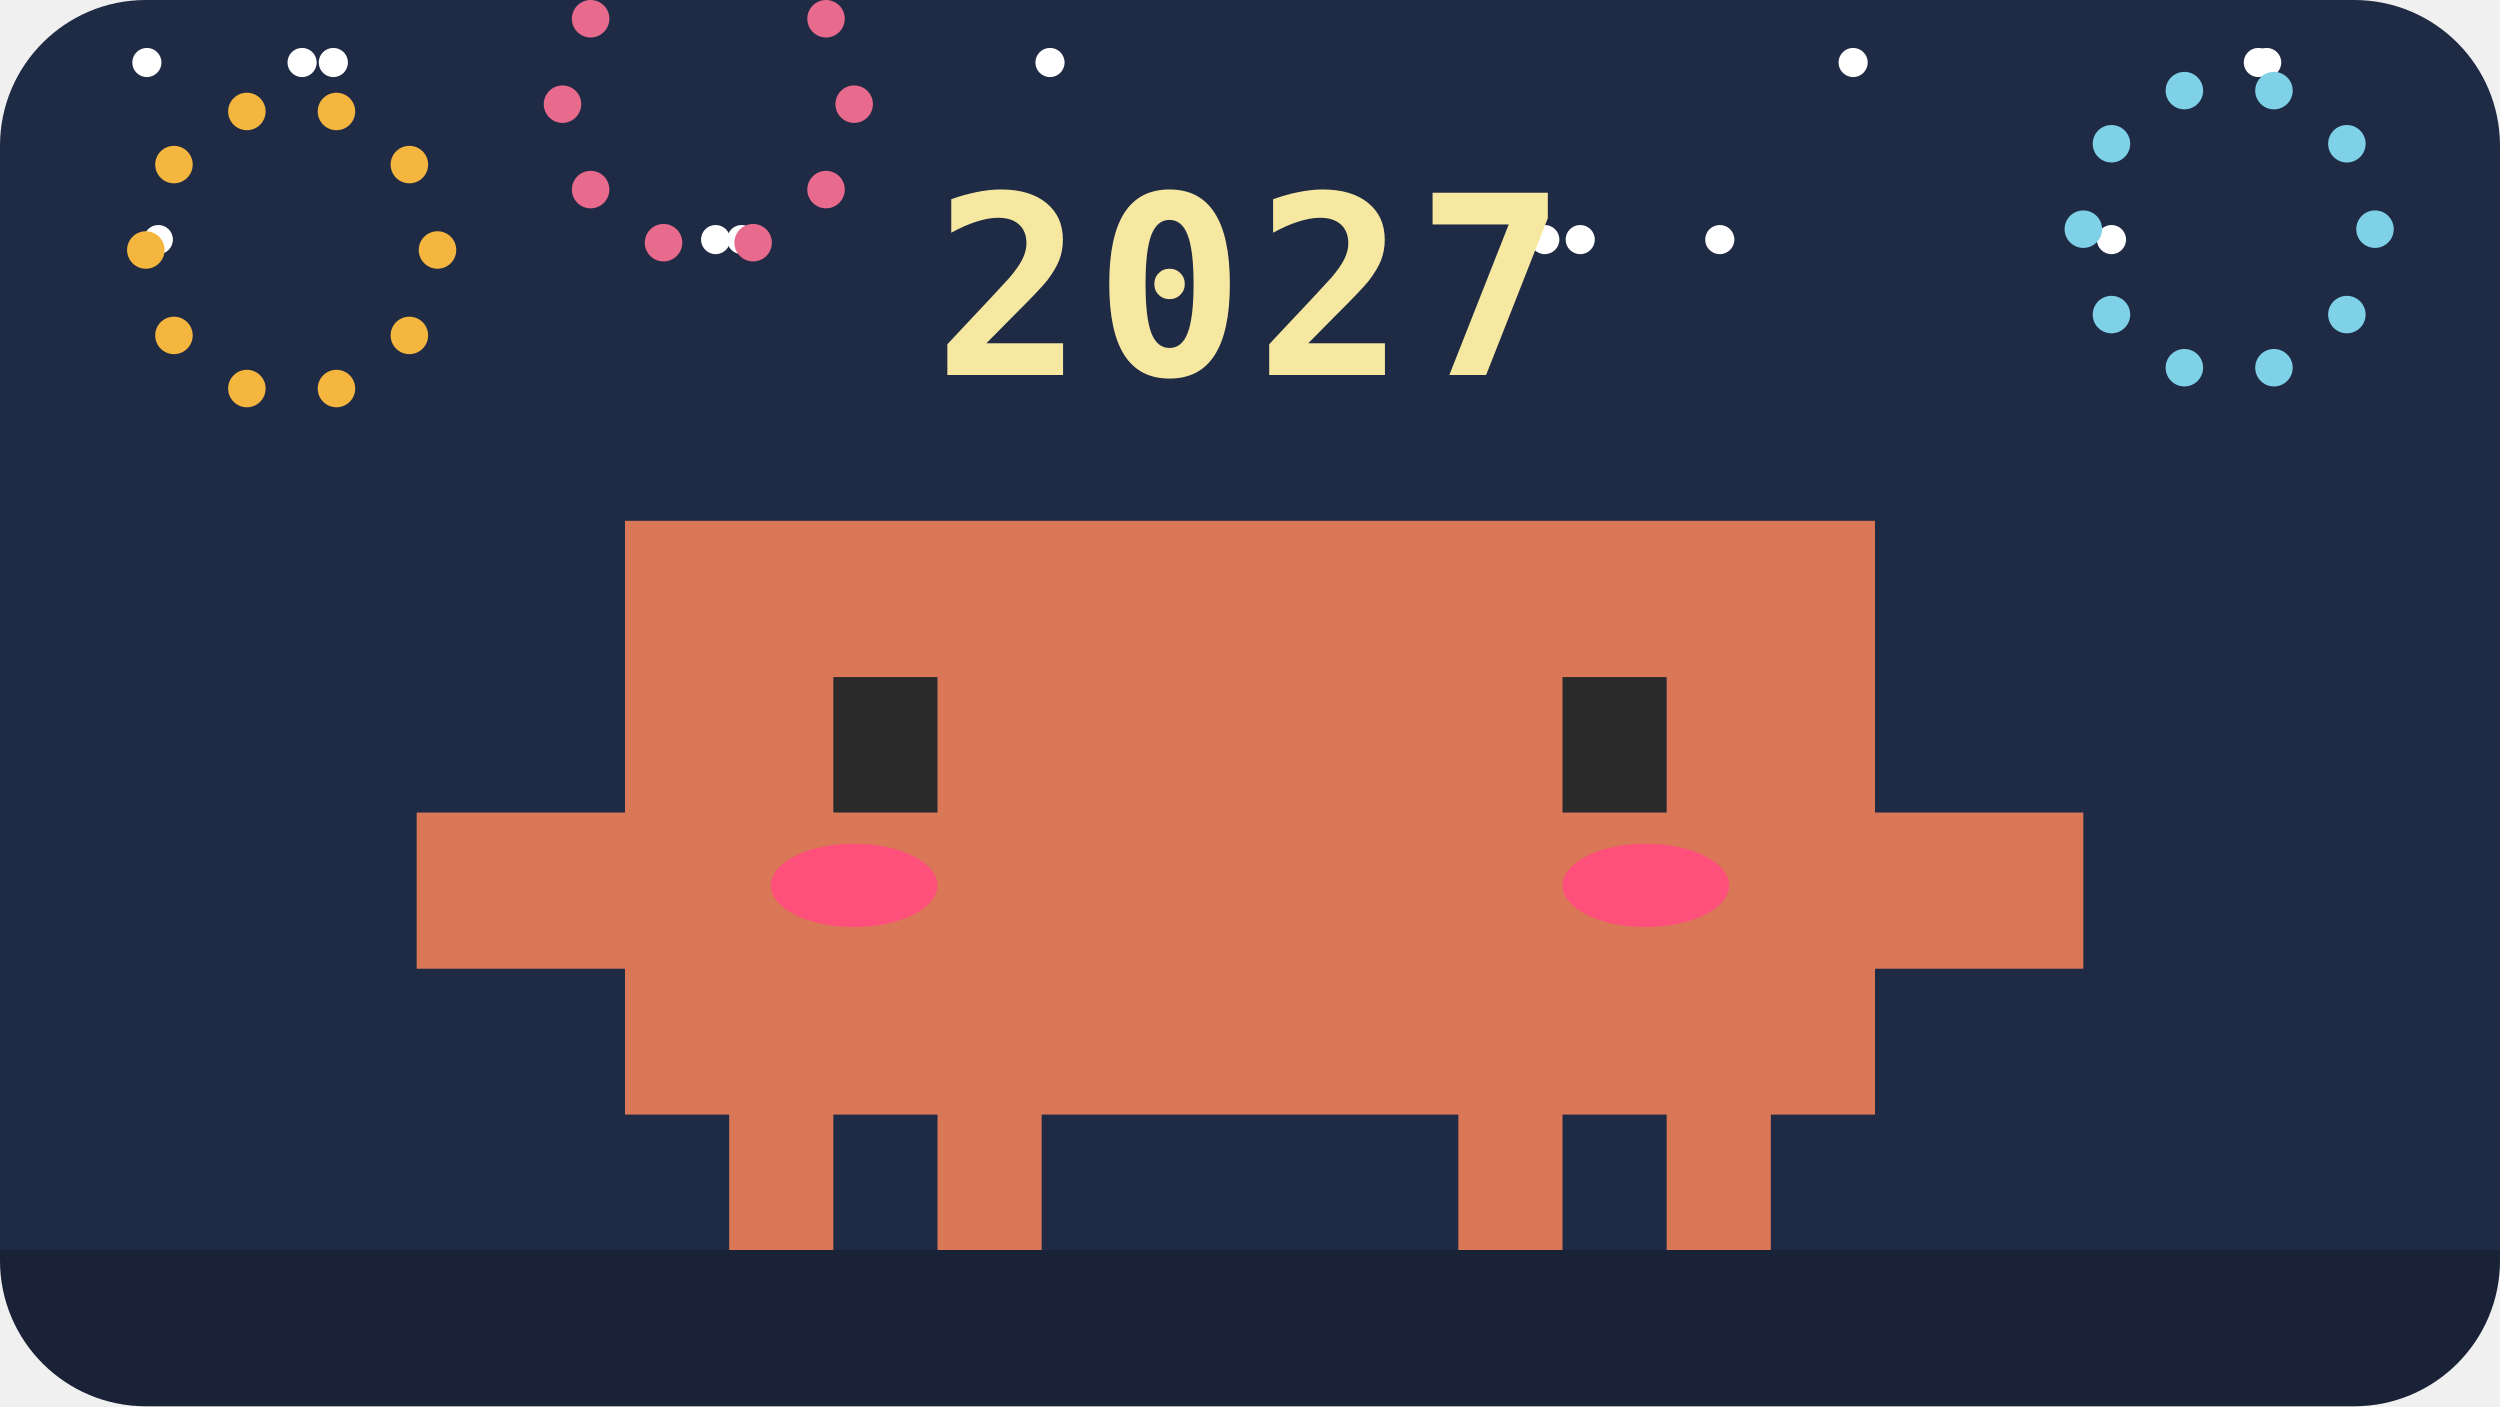
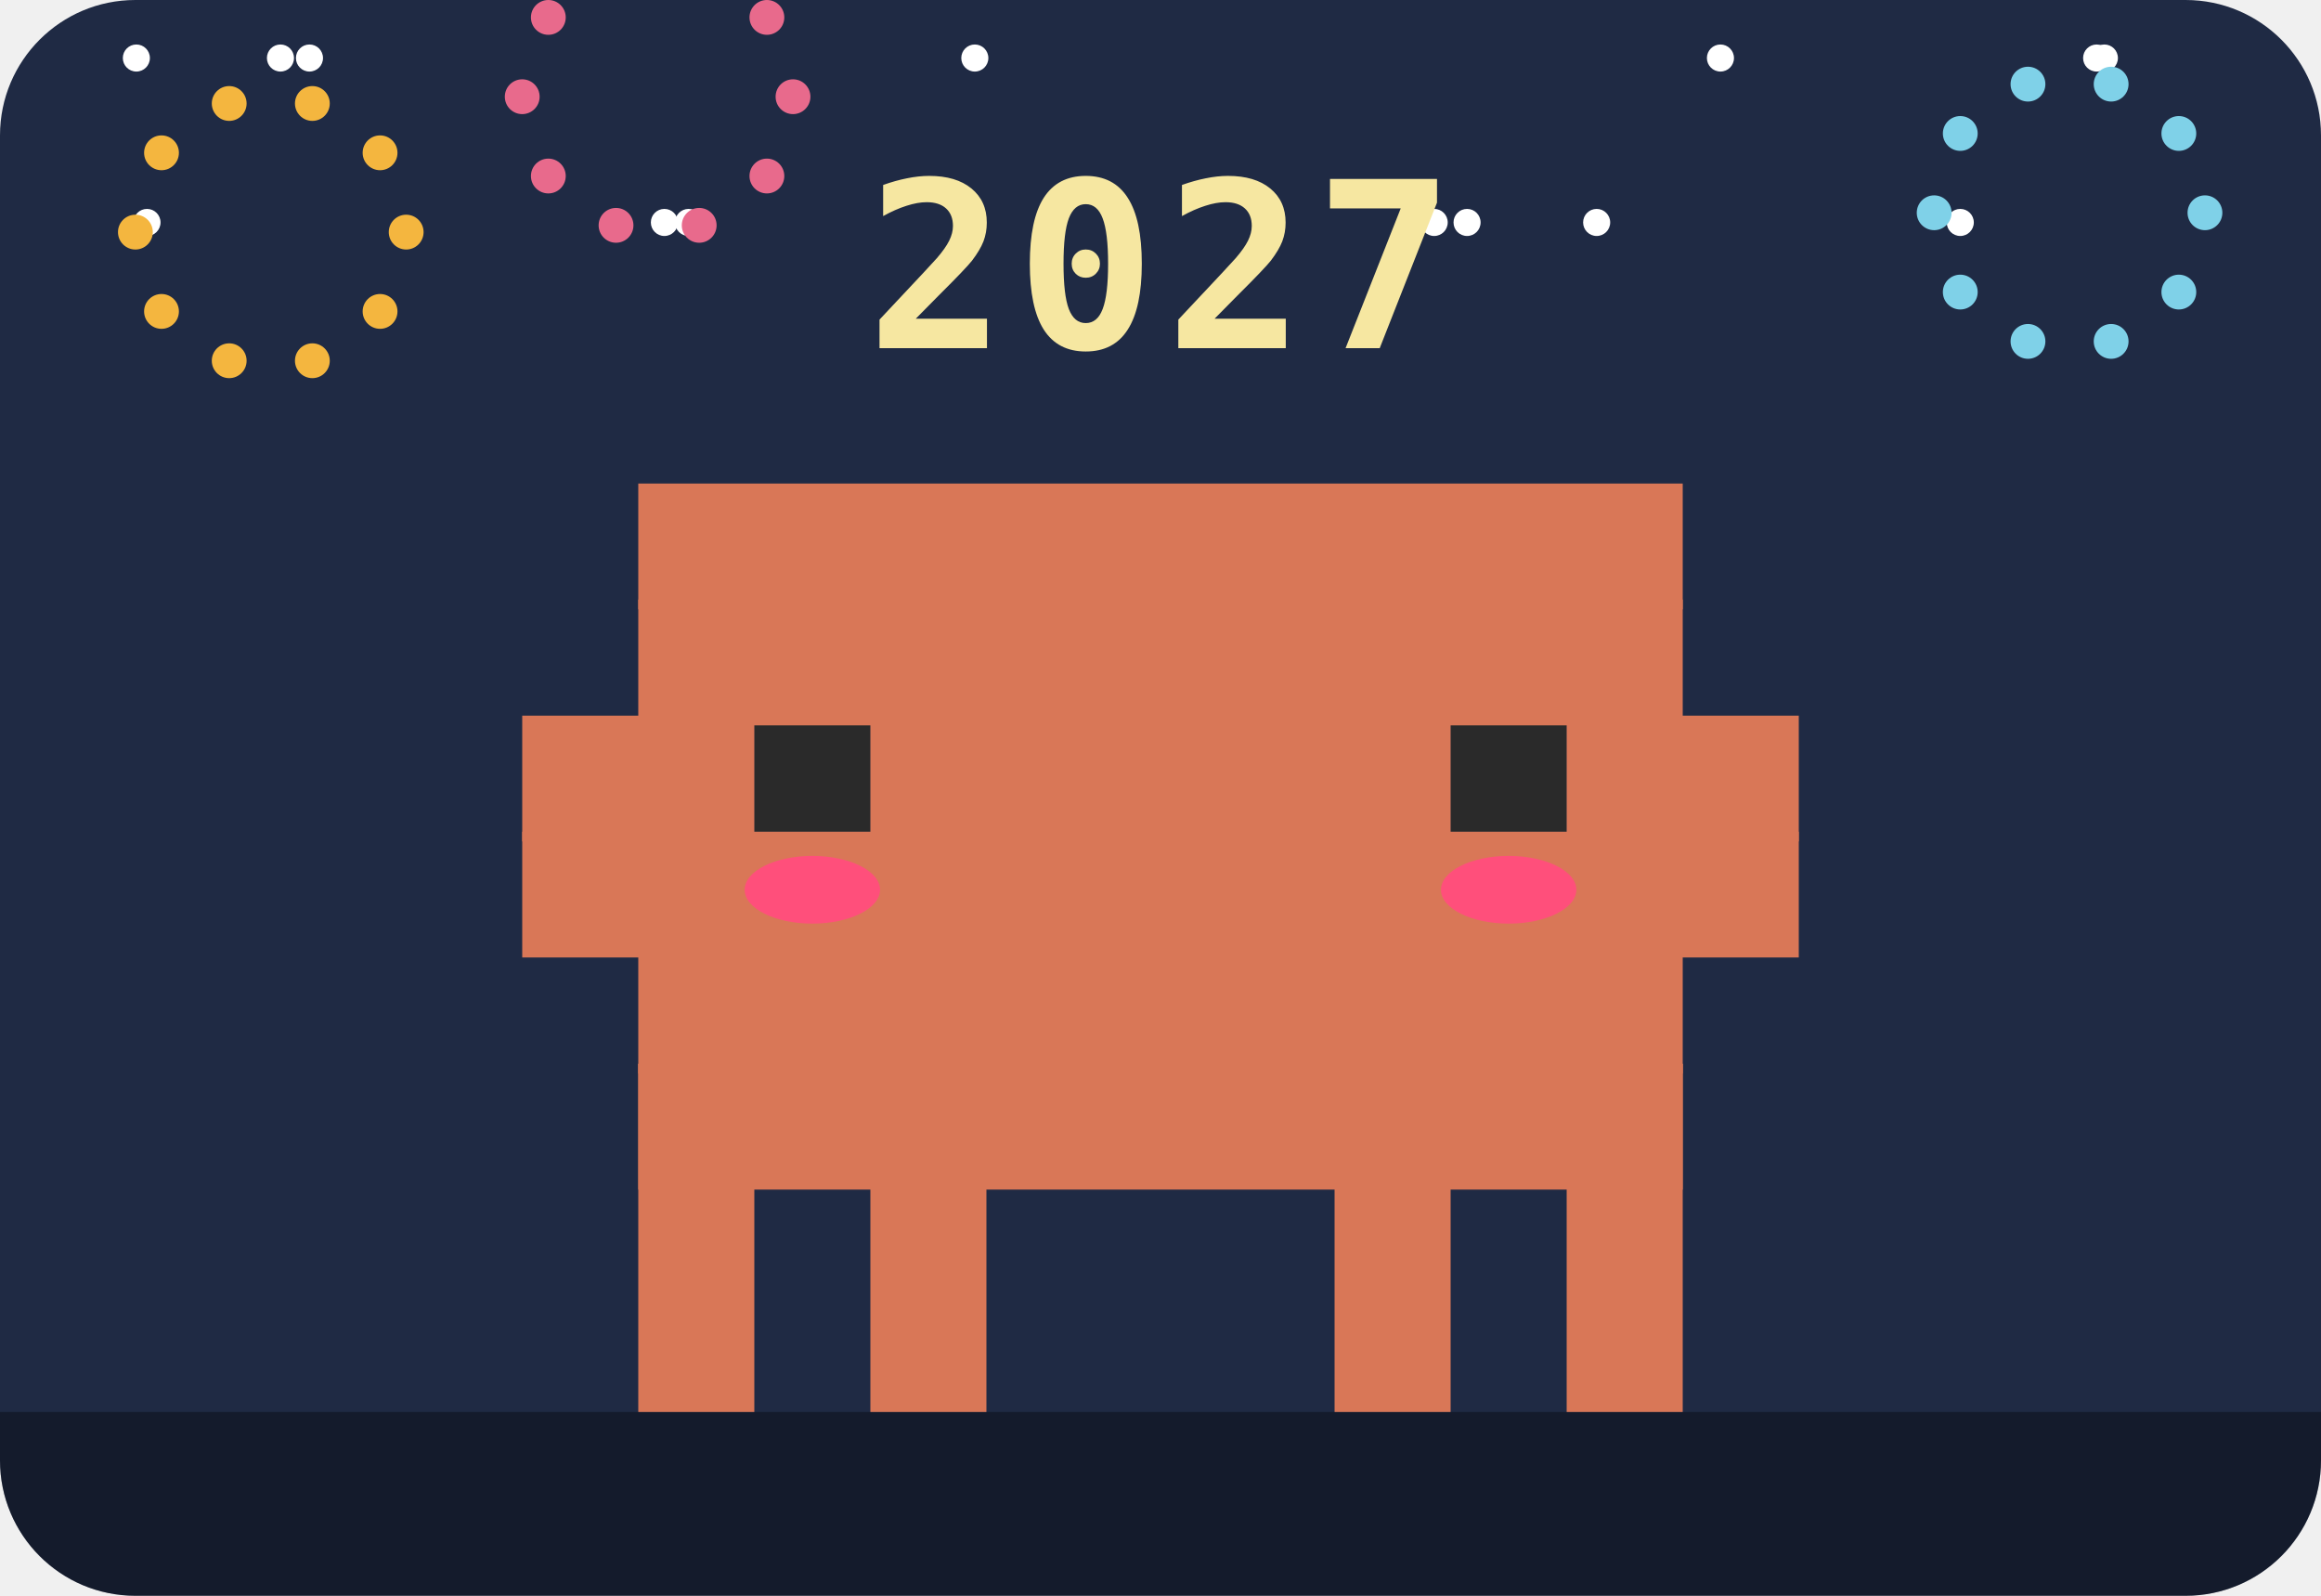
- <svg xmlns="http://www.w3.org/2000/svg" class="jump" viewBox="-30 -50 240 135" width="240" height="135">
-   <style>@keyframes blink{0%,90%,100%{opacity:0}93%,97%{opacity:1}}@keyframes bob{0%,100%{transform:translateY(0)}50%{transform:translateY(-6px)}}@keyframes hop{0%,100%{transform:translateY(0)}40%{transform:translateY(-16px)}60%{transform:translateY(-16px)}}@keyframes legA{0%,100%{transform:translateY(0)}50%{transform:translateY(-5px)}}@keyframes legB{0%,100%{transform:translateY(-5px)}50%{transform:translateY(0)}}@keyframes breathe{0%,100%{transform:scaleY(1)}50%{transform:scaleY(.95)}}@keyframes z{0%{opacity:0;transform:translate(0,0)}30%{opacity:1}100%{opacity:0;transform:translate(10px,-18px)}}@keyframes fall{0%{transform:translate(0,0);opacity:0}10%{opacity:1}90%{opacity:1}100%{transform:translate(8px,130px);opacity:0}}@keyframes drift{0%{transform:translate(0,0) rotate(0);opacity:0}10%{opacity:1}50%{transform:translate(14px,65px) rotate(180deg)}90%{opacity:1}100%{transform:translate(-4px,130px) rotate(360deg);opacity:0}}@keyframes rain{0%{transform:translate(0,0)}100%{transform:translate(-6px,135px)}}@keyframes rise{0%{transform:translate(0,0);opacity:0}15%{opacity:1}85%{opacity:1}100%{transform:translate(6px,-120px);opacity:0}}@keyframes twinkle{0%,100%{opacity:.25}50%{opacity:1}}@keyframes spin{to{transform:rotate(360deg)}}@keyframes sway{0%,100%{transform:rotate(-6deg)}50%{transform:rotate(6deg)}}@keyframes burst{0%{transform:scale(.1);opacity:0}15%{opacity:1}70%{transform:scale(1);opacity:1}100%{transform:scale(1.15);opacity:0}}@keyframes heat{0%{transform:translateY(0);opacity:0}30%{opacity:.8}100%{transform:translateY(-26px);opacity:0}}@keyframes drip{0%,60%{transform:translateY(0);opacity:0}70%{opacity:1}100%{transform:translateY(14px);opacity:0}}.lid{opacity:0;animation:blink 3.5s infinite}.bob .body{animation:bob .9s ease-in-out infinite}.walk .body{animation:bob .4s steps(2) infinite}.walk .la{animation:legA .4s steps(2) infinite}.walk .lb{animation:legB .4s steps(2) infinite}.jump .all{animation:hop .7s ease-in-out infinite}.sleep .body{transform-box:fill-box;transform-origin:50% 100%;animation:breathe 2.4s ease-in-out infinite}.sleep .z1{animation:z 2.4s infinite}.sleep .z2{animation:z 2.4s 1.2s infinite}.fall{animation:fall 5s linear infinite}.drift{animation:drift 7s linear infinite}.rain{animation:rain 1s linear infinite}.rise{animation:rise 6s linear infinite}.twinkle{animation:twinkle 2s ease-in-out infinite}.spin{animation:spin 12s linear infinite}.sway{animation:sway 2.4s ease-in-out infinite}.heat{animation:heat 1.8s ease-out infinite}.burst{animation:burst 1.8s ease-out infinite}.drip{animation:drip 2.2s ease-in infinite}</style>
+ <svg xmlns="http://www.w3.org/2000/svg" class="jump" viewBox="-54 -50 240 165" width="240" height="165">
+   <style>@keyframes blink{0%,88%,100%{transform:scaleY(0)}90.5%{transform:scaleY(.8)}92.5%,94.5%{transform:scaleY(1)}96.5%{transform:scaleY(.8)}}@keyframes bob{0%,100%{transform:translateY(0)}50%{transform:translateY(-6px)}}@keyframes hop{0%,100%{transform:translateY(0)}40%{transform:translateY(-16px)}60%{transform:translateY(-16px)}}@keyframes legA{0%,100%{transform:translateY(0)}50%{transform:translateY(-5px)}}@keyframes legB{0%,100%{transform:translateY(-5px)}50%{transform:translateY(0)}}@keyframes breathe{0%,100%{transform:scaleY(1)}50%{transform:scaleY(.95)}}@keyframes z{0%{opacity:0;transform:translate(0,0)}30%{opacity:1}100%{opacity:0;transform:translate(10px,-18px)}}@keyframes fall{0%{transform:translate(0,0);opacity:0}10%{opacity:1}90%{opacity:1}100%{transform:translate(8px,165px);opacity:0}}@keyframes drift{0%{transform:translate(0,0) rotate(0);opacity:0}10%{opacity:1}50%{transform:translate(14px,82px) rotate(180deg)}90%{opacity:1}100%{transform:translate(-4px,165px) rotate(360deg);opacity:0}}@keyframes rain{0%{transform:translate(0,0)}100%{transform:translate(-6px,170px)}}@keyframes rise{0%{transform:translate(0,0);opacity:0}15%{opacity:1}85%{opacity:1}100%{transform:translate(6px,-150px);opacity:0}}@keyframes twinkle{0%,100%{opacity:.25}50%{opacity:1}}@keyframes spin{to{transform:rotate(360deg)}}@keyframes sway{0%,100%{transform:rotate(-6deg)}50%{transform:rotate(6deg)}}@keyframes burst{0%{transform:scale(.1);opacity:0}15%{opacity:1}70%{transform:scale(1);opacity:1}100%{transform:scale(1.15);opacity:0}}@keyframes heat{0%{transform:translateY(0);opacity:0}30%{opacity:.8}100%{transform:translateY(-26px);opacity:0}}@keyframes drip{0%,60%{transform:translateY(0);opacity:0}70%{opacity:1}100%{transform:translateY(14px);opacity:0}}.lid{transform-box:fill-box;transform-origin:50% 0;transform:scaleY(0);animation:blink 3.5s infinite}.bob .body{animation:bob .9s ease-in-out infinite}.walk .body{animation:bob .4s steps(2) infinite}.walk .la{animation:legA .4s steps(2) infinite}.walk .lb{animation:legB .4s steps(2) infinite}.jump .all{animation:hop .7s ease-in-out infinite}.sleep .body{transform-box:fill-box;transform-origin:50% 100%;animation:breathe 2.4s ease-in-out infinite}.sleep .z1{animation:z 2.4s infinite}.sleep .z2{animation:z 2.4s 1.2s infinite}.fall{animation:fall 5s linear infinite}.drift{animation:drift 7s linear infinite}.rain{animation:rain 1s linear infinite}.rise{animation:rise 6s linear infinite}.twinkle{animation:twinkle 2s ease-in-out infinite}.spin{animation:spin 12s linear infinite}.sway{animation:sway 2.4s ease-in-out infinite}.heat{animation:heat 1.8s ease-out infinite}.burst{animation:burst 1.8s ease-out infinite}.drip{animation:drip 2.2s ease-in infinite}</style>
  <defs>
    <clipPath id="frame">
-       <rect x="-30" y="-50" width="240" height="135" rx="14" />
+       <rect x="-54" y="-50" width="240" height="165" rx="14" />
    </clipPath>
  </defs>
  <g clip-path="url(#frame)">
-     <rect x="-30" y="-50" width="240" height="135" rx="14" fill="#1F2A44" />
-     <rect x="-30" y="70" width="240" height="15" fill="#00000033" />
-     <circle class="twinkle" cx="70.8" cy="-44.0" r="1.4" fill="#fff" style="animation-delay:-0.60s" />
-     <circle class="twinkle" cx="41.2" cy="-27.0" r="1.4" fill="#fff" style="animation-delay:-0.00s" />
-     <circle class="twinkle" cx="186.8" cy="-44.0" r="1.4" fill="#fff" style="animation-delay:-1.40s" />
-     <circle class="twinkle" cx="118.3" cy="-27.0" r="1.4" fill="#fff" style="animation-delay:-0.80s" />
-     <circle class="twinkle" cx="187.6" cy="-44.0" r="1.4" fill="#fff" style="animation-delay:-0.20s" />
-     <circle class="twinkle" cx="135.1" cy="-27.0" r="1.4" fill="#fff" style="animation-delay:-1.60s" />
-     <circle class="twinkle" cx="-1.0" cy="-44.0" r="1.4" fill="#fff" style="animation-delay:-1.00s" />
-     <circle class="twinkle" cx="172.7" cy="-27.0" r="1.4" fill="#fff" style="animation-delay:-0.40s" />
-     <circle class="twinkle" cx="-15.9" cy="-44.0" r="1.4" fill="#fff" style="animation-delay:-1.80s" />
-     <circle class="twinkle" cx="38.7" cy="-27.0" r="1.4" fill="#fff" style="animation-delay:-1.20s" />
-     <circle class="twinkle" cx="147.9" cy="-44.0" r="1.4" fill="#fff" style="animation-delay:-0.60s" />
-     <circle class="twinkle" cx="121.7" cy="-27.0" r="1.4" fill="#fff" style="animation-delay:-0.00s" />
-     <circle class="twinkle" cx="2.0" cy="-44.0" r="1.4" fill="#fff" style="animation-delay:-1.40s" />
-     <circle class="twinkle" cx="-14.8" cy="-27.0" r="1.4" fill="#fff" style="animation-delay:-0.80s" />
-     <g transform="translate(-2 -26)">
+     <rect x="-54" y="-50" width="240" height="165" rx="14" fill="#1F2A44" />
+     <rect x="-54" y="96" width="240" height="19" fill="#00000059" />
+     <circle class="twinkle" cx="46.8" cy="-44.0" r="1.4" fill="#fff" style="animation-delay:-0.60s" />
+     <circle class="twinkle" cx="17.2" cy="-27.0" r="1.4" fill="#fff" style="animation-delay:-0.00s" />
+     <circle class="twinkle" cx="162.8" cy="-44.0" r="1.4" fill="#fff" style="animation-delay:-1.40s" />
+     <circle class="twinkle" cx="94.3" cy="-27.0" r="1.4" fill="#fff" style="animation-delay:-0.80s" />
+     <circle class="twinkle" cx="163.6" cy="-44.0" r="1.4" fill="#fff" style="animation-delay:-0.20s" />
+     <circle class="twinkle" cx="111.1" cy="-27.0" r="1.4" fill="#fff" style="animation-delay:-1.60s" />
+     <circle class="twinkle" cx="-25.0" cy="-44.0" r="1.4" fill="#fff" style="animation-delay:-1.00s" />
+     <circle class="twinkle" cx="148.7" cy="-27.0" r="1.4" fill="#fff" style="animation-delay:-0.40s" />
+     <circle class="twinkle" cx="-39.9" cy="-44.0" r="1.4" fill="#fff" style="animation-delay:-1.80s" />
+     <circle class="twinkle" cx="14.7" cy="-27.0" r="1.4" fill="#fff" style="animation-delay:-1.20s" />
+     <circle class="twinkle" cx="123.9" cy="-44.0" r="1.4" fill="#fff" style="animation-delay:-0.60s" />
+     <circle class="twinkle" cx="97.7" cy="-27.0" r="1.4" fill="#fff" style="animation-delay:-0.00s" />
+     <circle class="twinkle" cx="-22.0" cy="-44.0" r="1.4" fill="#fff" style="animation-delay:-1.40s" />
+     <circle class="twinkle" cx="-38.8" cy="-27.0" r="1.4" fill="#fff" style="animation-delay:-0.80s" />
+     <g transform="translate(-26 -26)">
      <g class="burst" style="animation-delay:-0s">
        <circle cx="14.0" cy="0.0" r="1.8" fill="#F4B63F" />
        <circle cx="11.3" cy="8.2" r="1.8" fill="#F4B63F" />
        <circle cx="4.3" cy="13.3" r="1.8" fill="#F4B63F" />
        <circle cx="-4.3" cy="13.3" r="1.8" fill="#F4B63F" />
        <circle cx="-11.3" cy="8.2" r="1.8" fill="#F4B63F" />
        <circle cx="-14.0" cy="0.0" r="1.8" fill="#F4B63F" />
        <circle cx="-11.3" cy="-8.2" r="1.8" fill="#F4B63F" />
        <circle cx="-4.3" cy="-13.3" r="1.8" fill="#F4B63F" />
        <circle cx="4.3" cy="-13.3" r="1.8" fill="#F4B63F" />
        <circle cx="11.3" cy="-8.2" r="1.8" fill="#F4B63F" />
      </g>
    </g>
-     <g transform="translate(38 -40)">
+     <g transform="translate(14 -40)">
      <g class="burst" style="animation-delay:-0.6s">
        <circle cx="14.0" cy="0.0" r="1.8" fill="#E86A8C" />
        <circle cx="11.3" cy="8.2" r="1.8" fill="#E86A8C" />
        <circle cx="4.3" cy="13.3" r="1.8" fill="#E86A8C" />
        <circle cx="-4.3" cy="13.3" r="1.8" fill="#E86A8C" />
        <circle cx="-11.3" cy="8.2" r="1.8" fill="#E86A8C" />
        <circle cx="-14.0" cy="0.0" r="1.8" fill="#E86A8C" />
        <circle cx="-11.3" cy="-8.2" r="1.8" fill="#E86A8C" />
        <circle cx="-4.3" cy="-13.3" r="1.8" fill="#E86A8C" />
        <circle cx="4.3" cy="-13.3" r="1.8" fill="#E86A8C" />
        <circle cx="11.3" cy="-8.2" r="1.8" fill="#E86A8C" />
      </g>
    </g>
-     <g transform="translate(184 -28)">
+     <g transform="translate(160 -28)">
      <g class="burst" style="animation-delay:-1.2s">
        <circle cx="14.0" cy="0.0" r="1.8" fill="#7FD1E8" />
        <circle cx="11.3" cy="8.2" r="1.8" fill="#7FD1E8" />
        <circle cx="4.3" cy="13.3" r="1.8" fill="#7FD1E8" />
        <circle cx="-4.3" cy="13.3" r="1.8" fill="#7FD1E8" />
        <circle cx="-11.3" cy="8.2" r="1.8" fill="#7FD1E8" />
        <circle cx="-14.0" cy="0.0" r="1.8" fill="#7FD1E8" />
        <circle cx="-11.3" cy="-8.2" r="1.8" fill="#7FD1E8" />
        <circle cx="-4.3" cy="-13.3" r="1.8" fill="#7FD1E8" />
        <circle cx="4.3" cy="-13.3" r="1.8" fill="#7FD1E8" />
        <circle cx="11.3" cy="-8.2" r="1.8" fill="#7FD1E8" />
      </g>
    </g>
-     <text x="90" y="-14" text-anchor="middle" font-size="24" font-weight="700" font-family="Menlo, monospace" fill="#F6E7A1" letter-spacing="1">2027</text>
+     <text x="66" y="-14" text-anchor="middle" font-size="24" font-weight="700" font-family="Menlo, monospace" fill="#F6E7A1" letter-spacing="1">2027</text>
    <g class="all">
      <g class="la">
-         <rect x="40" y="42" width="10" height="28" fill="#D97757" />
+         <rect x="12" y="60" width="12" height="36" fill="#D97757" />
      </g>
      <g class="lb">
-         <rect x="60" y="42" width="10" height="28" fill="#D97757" />
+         <rect x="36" y="60" width="12" height="36" fill="#D97757" />
      </g>
      <g class="la">
-         <rect x="110" y="42" width="10" height="28" fill="#D97757" />
+         <rect x="84" y="60" width="12" height="36" fill="#D97757" />
      </g>
      <g class="lb">
-         <rect x="130" y="42" width="10" height="28" fill="#D97757" />
+         <rect x="108" y="60" width="12" height="36" fill="#D97757" />
      </g>
      <g class="body">
-         <rect x="50" y="14" width="10" height="14" fill="#2a2a2a" />
-         <rect x="120" y="14" width="10" height="14" fill="#2a2a2a" />
-         <rect x="30" y="0" width="120" height="15" fill="#D97757" />
-         <rect x="30" y="14" width="20" height="15" fill="#D97757" />
-         <rect x="60" y="14" width="60" height="15" fill="#D97757" />
-         <rect x="130" y="14" width="20" height="15" fill="#D97757" />
-         <rect x="10" y="28" width="160" height="15" fill="#D97757" />
-         <rect x="30" y="42" width="120" height="15" fill="#D97757" />
+         <rect x="24" y="24" width="12" height="12" fill="#2a2a2a" />
+         <rect x="96" y="24" width="12" height="12" fill="#2a2a2a" />
+         <rect x="12" y="0" width="108" height="13" fill="#D97757" />
+         <rect x="12" y="12" width="108" height="13" fill="#D97757" />
+         <rect x="0" y="24" width="24" height="13" fill="#D97757" />
+         <rect x="36" y="24" width="60" height="13" fill="#D97757" />
+         <rect x="108" y="24" width="24" height="13" fill="#D97757" />
+         <rect x="0" y="36" width="132" height="13" fill="#D97757" />
+         <rect x="12" y="48" width="108" height="13" fill="#D97757" />
+         <rect x="12" y="60" width="108" height="13" fill="#D97757" />
        <g class="lid">
-           <rect x="50" y="14" width="10.5" height="14.5" fill="#D97757" />
-           <rect x="120" y="14" width="10.5" height="14.5" fill="#D97757" />
+           <rect x="24" y="24" width="12.5" height="12.5" fill="#D97757" />
+           <rect x="96" y="24" width="12.5" height="12.5" fill="#D97757" />
        </g>
-         <ellipse cx="52" cy="35" rx="8" ry="4" fill="#FF4F7B" />
-         <ellipse cx="128" cy="35" rx="8" ry="4" fill="#FF4F7B" />
+         <ellipse cx="30" cy="42" rx="7" ry="3.5" fill="#FF4F7B" />
+         <ellipse cx="102" cy="42" rx="7" ry="3.5" fill="#FF4F7B" />
      </g>
    </g>
  </g>
</svg>
